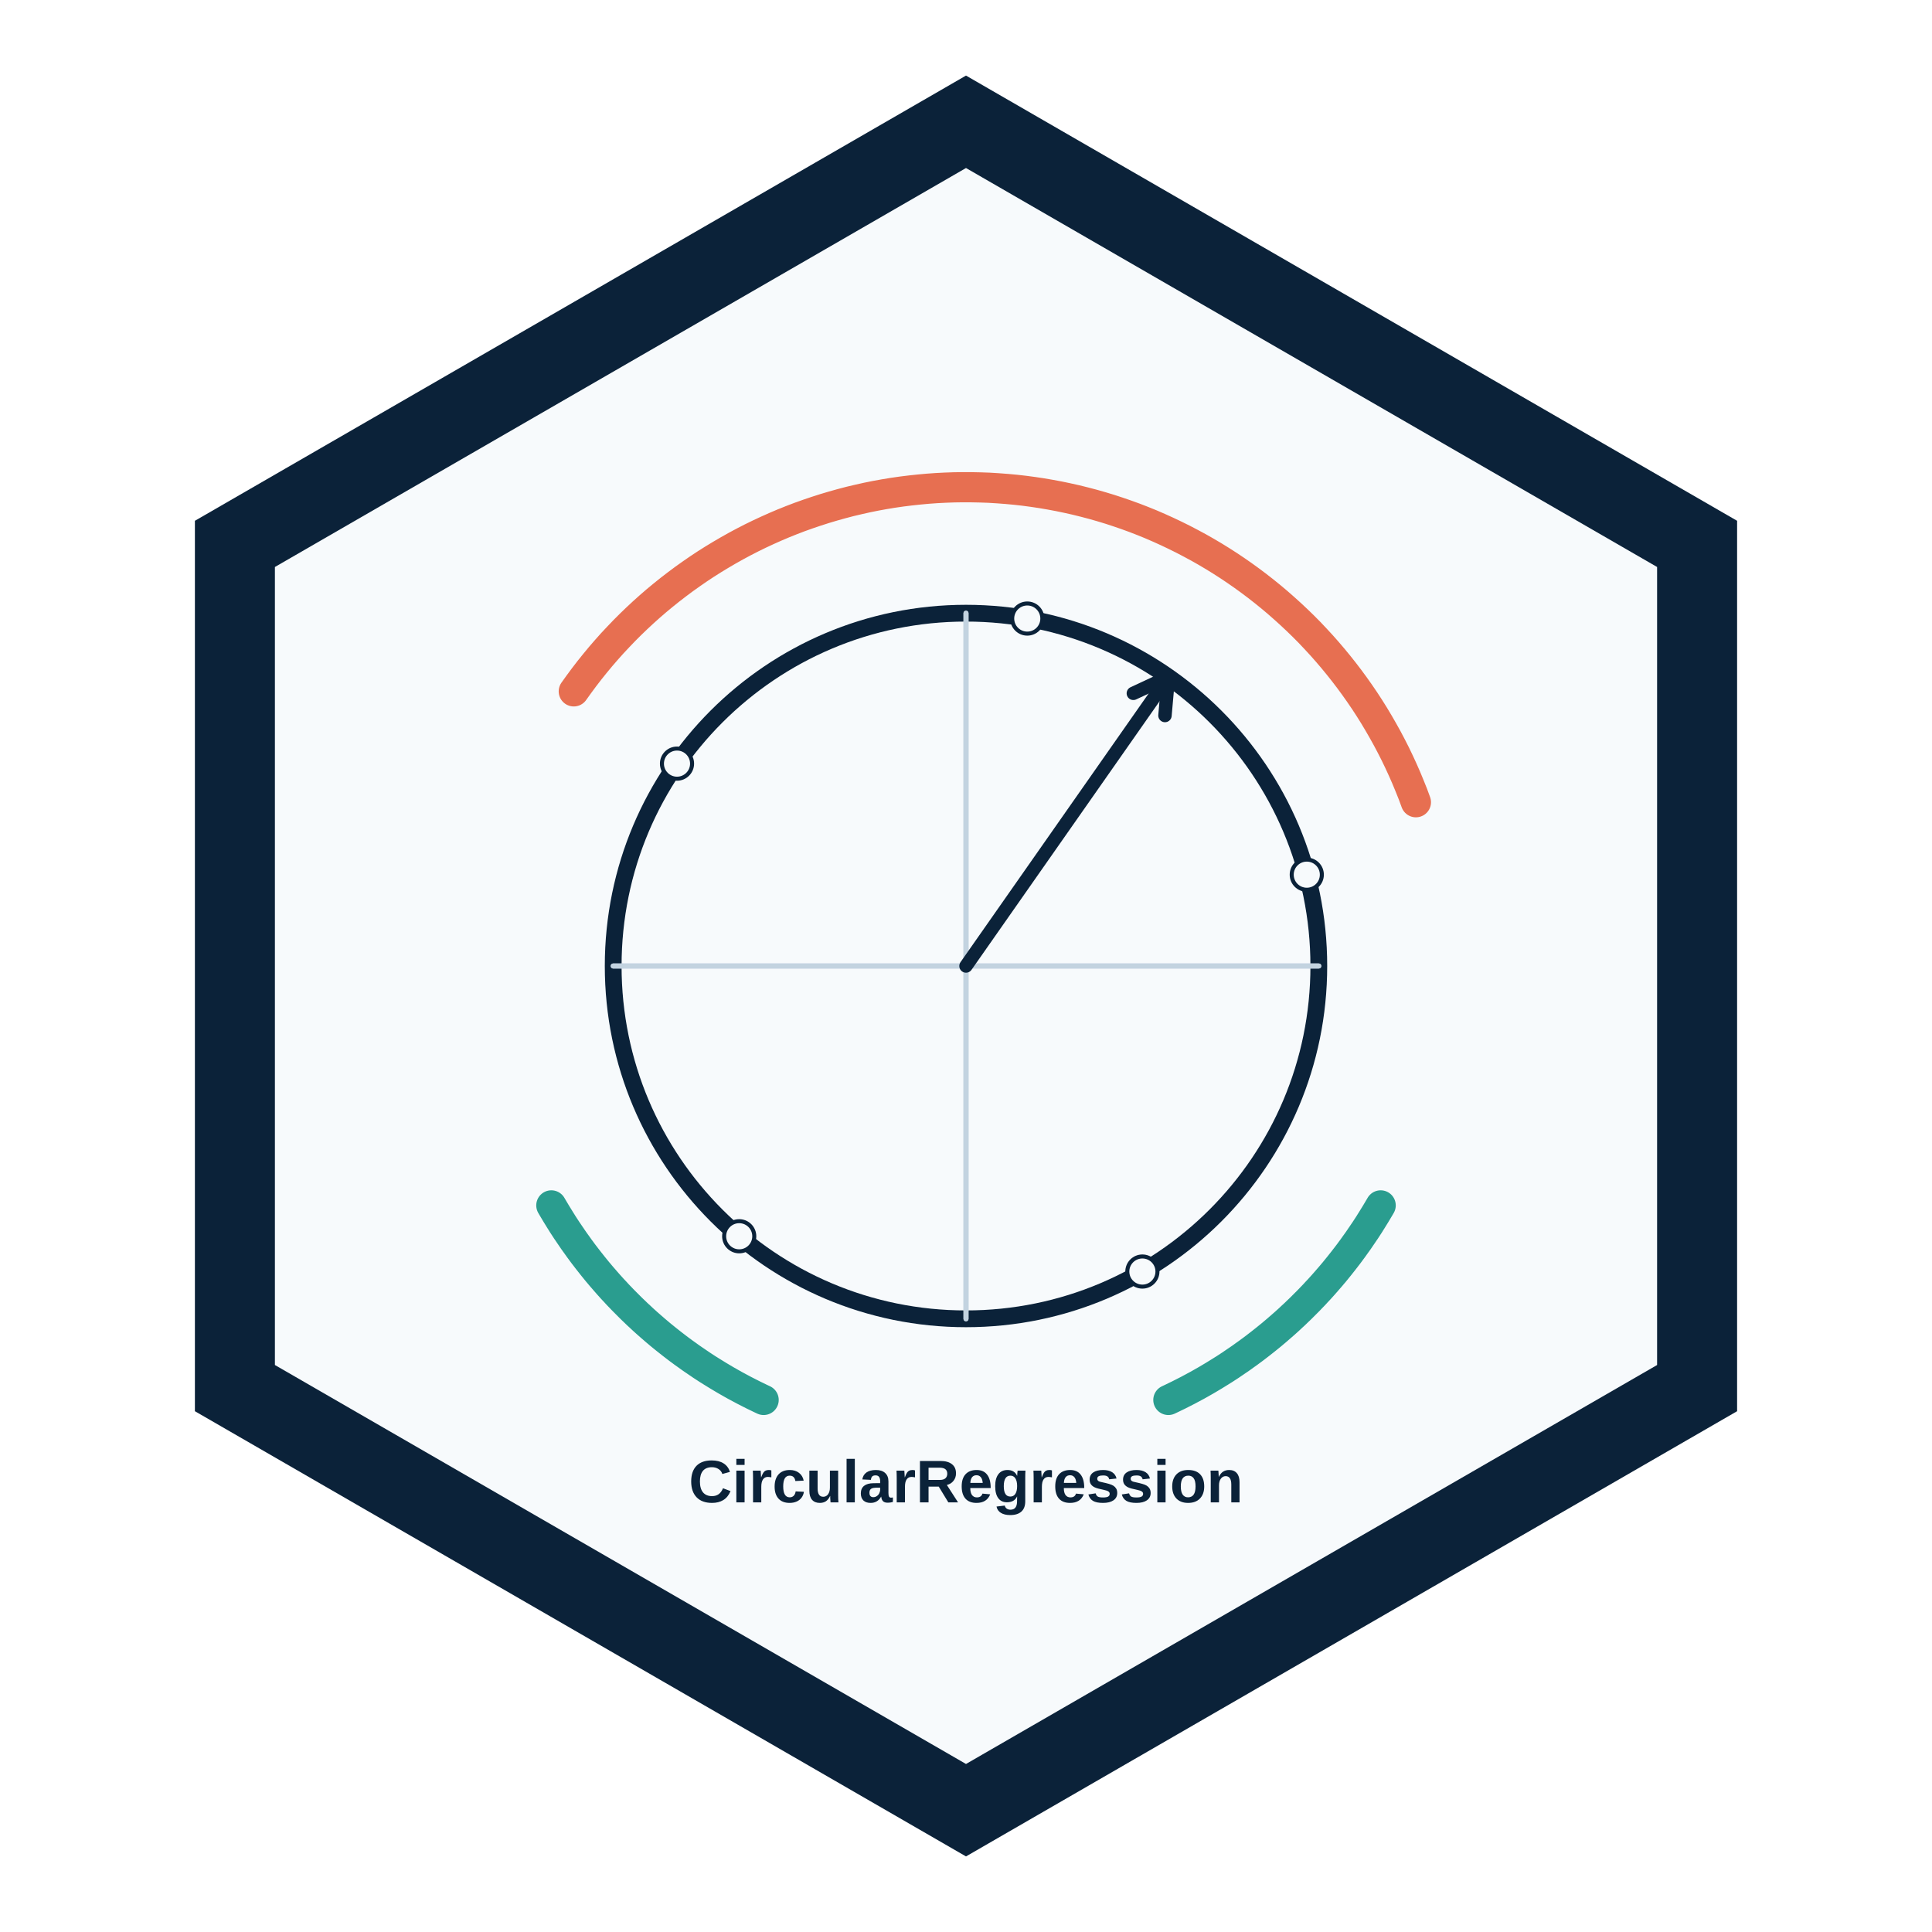
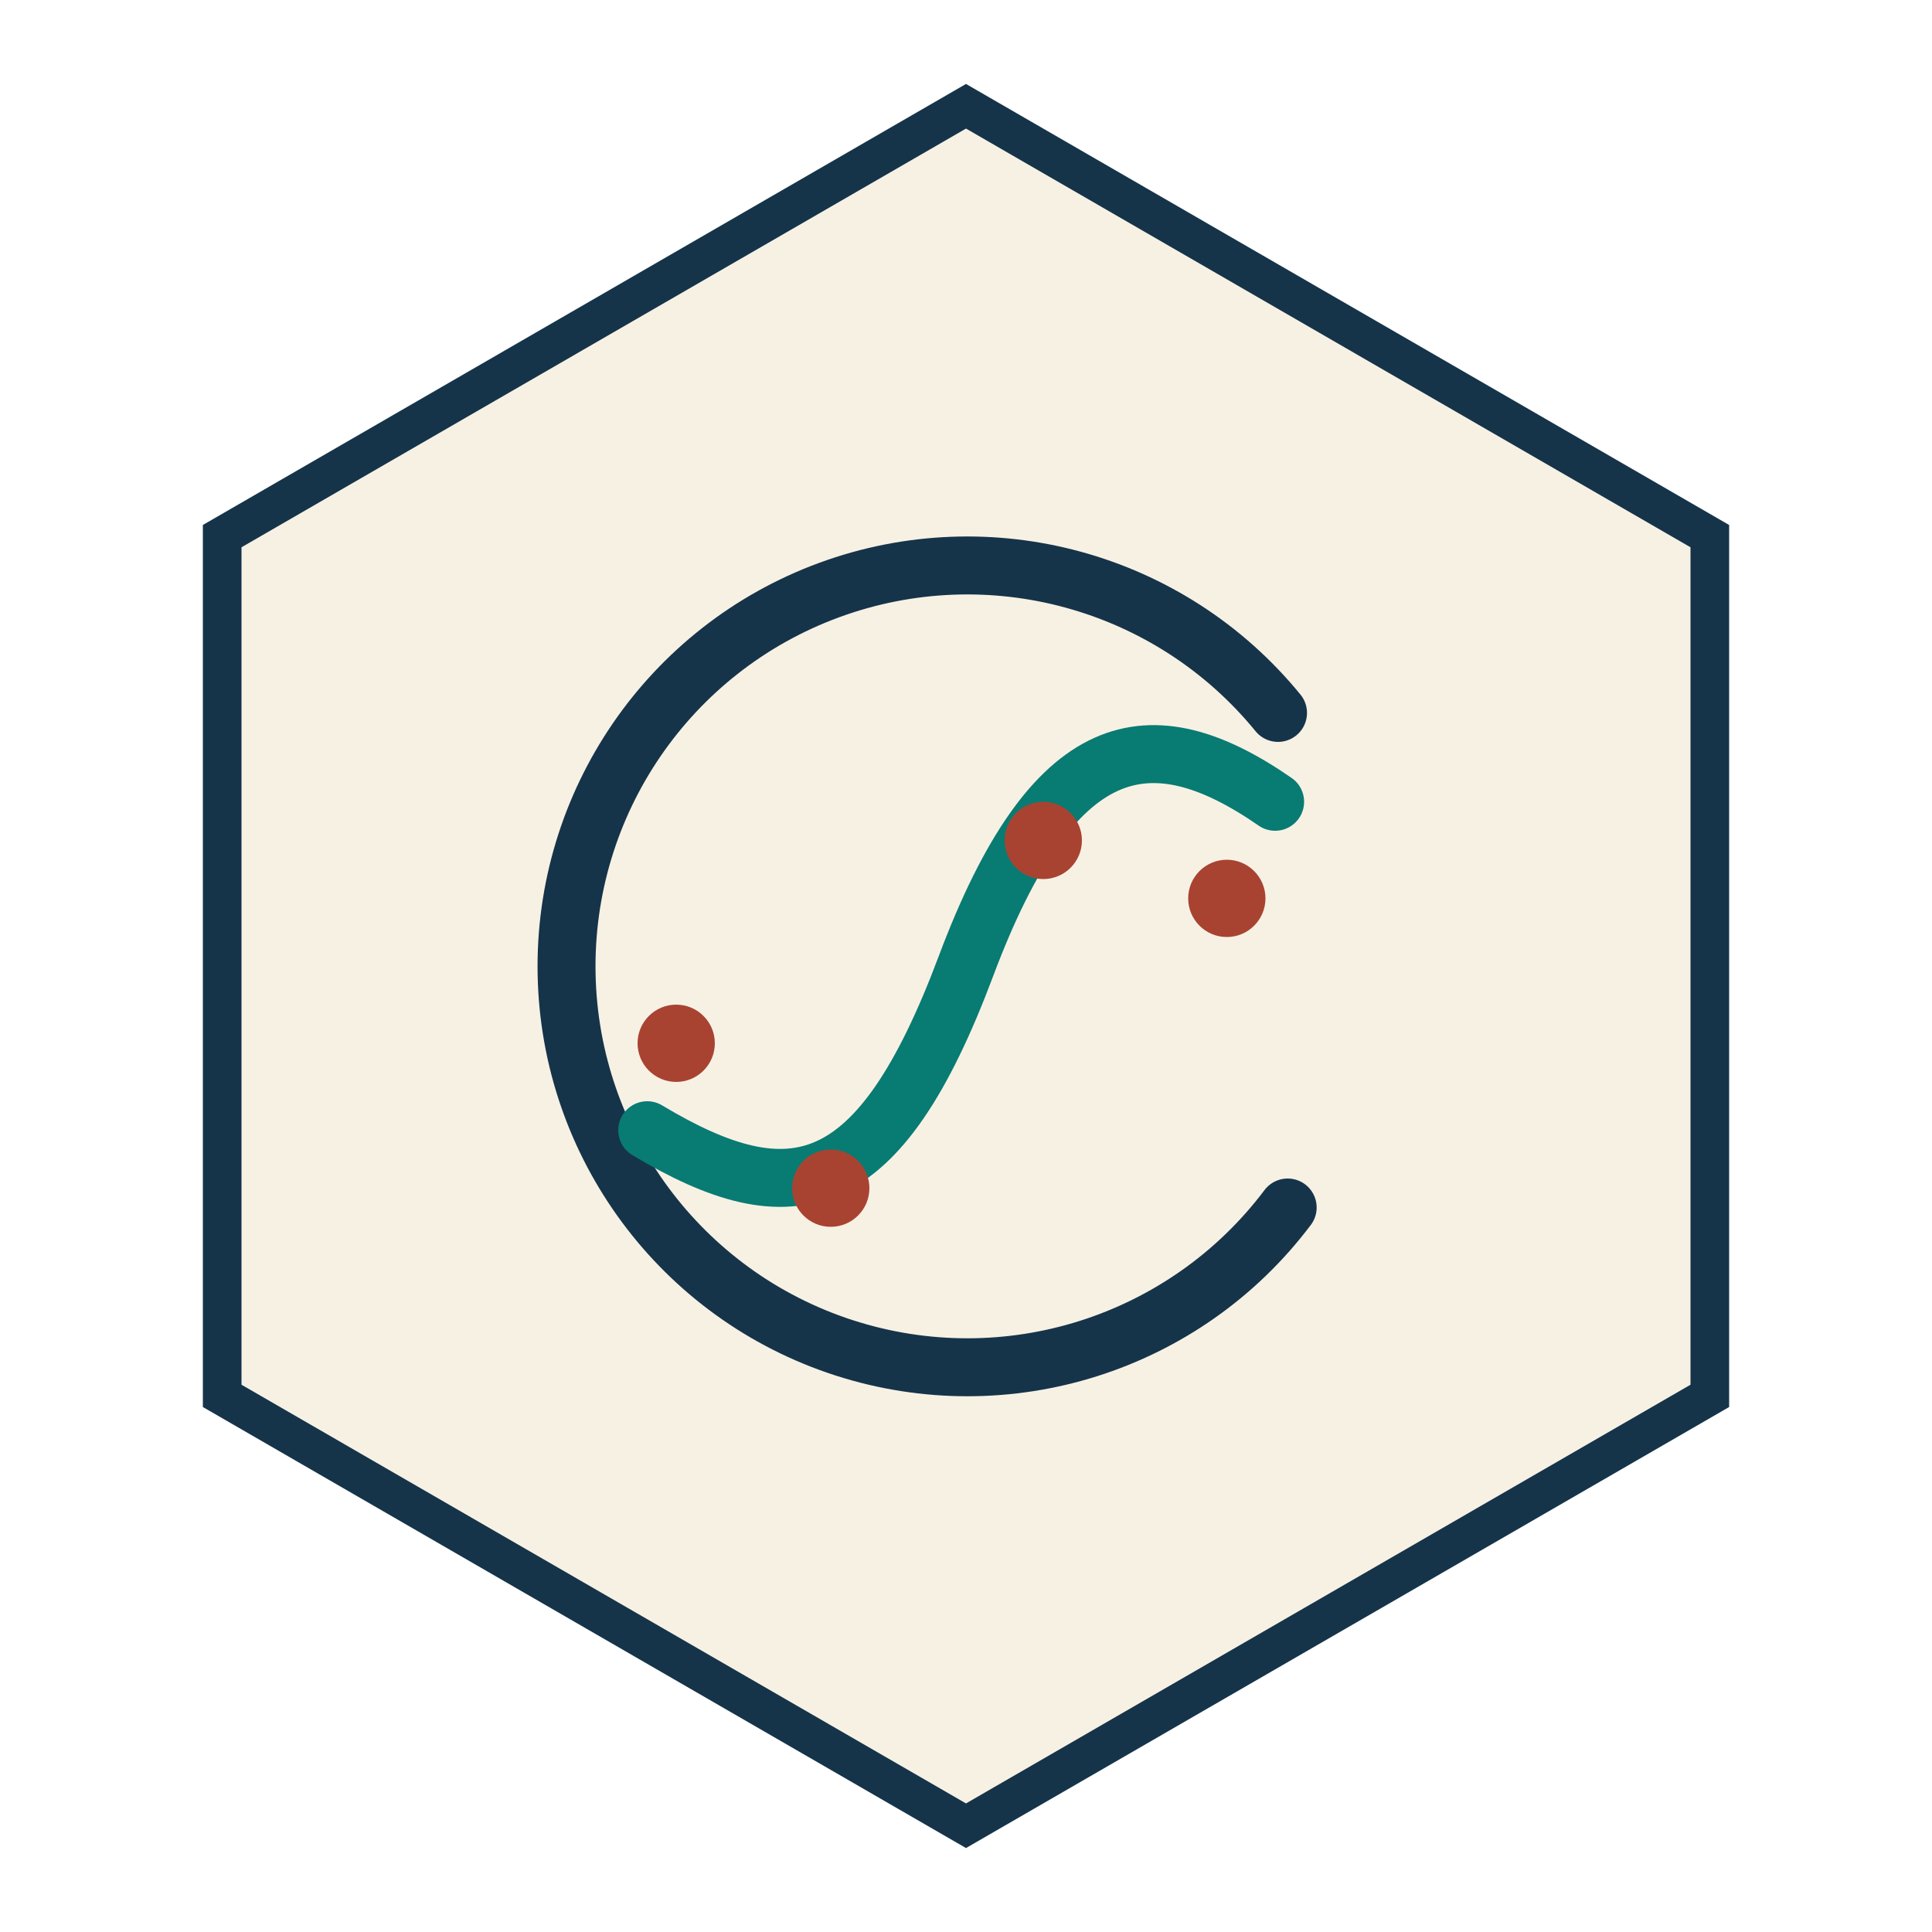
- <svg xmlns="http://www.w3.org/2000/svg" width="432.00pt" height="432.00pt" viewBox="0 0 432.00 432.00">
-   <g class="svglite">
-     <defs>
-       <style type="text/css">
-     .svglite line, .svglite polyline, .svglite polygon, .svglite path, .svglite rect, .svglite circle {
-       fill: none;
-       stroke: #000000;
-       stroke-linecap: round;
-       stroke-linejoin: round;
-       stroke-miterlimit: 10.00;
-     }
-     .svglite text {
-       white-space: pre;
-     }
-     .svglite g.glyphgroup path {
-       fill: inherit;
-       stroke: none;
-     }
-   </style>
-     </defs>
-     <rect width="100%" height="100%" style="stroke: none; fill: none;" />
-     <defs>
-       <clipPath id="cpMC4wMHw0MzIuMDB8MC4wMHw0MzIuMDA=">
-         <rect x="0.00" y="0.00" width="432.00" height="432.00" />
-       </clipPath>
-     </defs>
-     <g clip-path="url(#cpMC4wMHw0MzIuMDB8MC4wMHw0MzIuMDA=)">
-       <polygon points="388.42,116.45 216.00,16.90 43.58,116.45 43.58,315.55 216.00,415.10 388.42,315.55 388.42,116.45 " style="stroke-width: 0.75; stroke: none; fill: #0B2239;" />
-       <polygon points="370.53,126.78 216.00,37.57 61.47,126.78 61.47,305.22 216.00,394.43 370.53,305.22 370.53,126.78 " style="stroke-width: 0.75; stroke: none; fill: #F7FAFC;" />
-       <circle cx="216.00" cy="216.00" r="78.89" style="stroke-width: 3.75; stroke: #0B2239;" />
-       <line x1="294.89" y1="216.00" x2="137.11" y2="216.00" style="stroke-width: 1.12; stroke: #C3D3E0;" />
-       <line x1="216.00" y1="137.11" x2="216.00" y2="294.89" style="stroke-width: 1.12; stroke: #C3D3E0;" />
-       <line x1="137.11" y1="216.00" x2="294.89" y2="216.00" style="stroke-width: 1.12; stroke: #C3D3E0;" />
-       <line x1="216.00" y1="294.89" x2="216.00" y2="137.11" style="stroke-width: 1.12; stroke: #C3D3E0;" />
-       <polyline points="123.28,269.53 123.56,270.01 123.84,270.48 124.12,270.95 124.40,271.42 124.69,271.89 124.98,272.36 125.27,272.83 125.56,273.29 125.85,273.76 126.15,274.22 126.45,274.68 126.75,275.14 127.06,275.59 127.37,276.05 127.68,276.50 127.99,276.96 128.30,277.41 128.62,277.86 128.94,278.30 129.26,278.75 129.58,279.20 129.91,279.64 130.23,280.08 130.56,280.52 130.90,280.96 131.23,281.39 131.57,281.83 131.91,282.26 132.25,282.69 132.59,283.12 132.94,283.55 133.28,283.97 133.63,284.40 133.99,284.82 134.34,285.24 134.70,285.66 135.06,286.07 135.42,286.49 135.78,286.90 136.14,287.31 136.51,287.72 136.88,288.13 137.25,288.53 137.63,288.93 138.00,289.34 138.38,289.74 138.76,290.13 139.14,290.53 139.52,290.92 139.91,291.31 140.30,291.70 140.69,292.09 141.08,292.48 141.47,292.86 141.87,293.24 142.26,293.62 142.66,294.00 143.07,294.37 143.47,294.75 143.87,295.12 144.28,295.49 144.69,295.86 145.10,296.22 145.51,296.58 145.93,296.94 146.34,297.30 146.76,297.66 147.18,298.01 147.60,298.37 148.03,298.72 148.45,299.06 148.88,299.41 149.31,299.75 149.74,300.09 150.17,300.43 150.61,300.77 151.04,301.10 151.48,301.44 151.92,301.77 152.36,302.09 152.80,302.42 153.25,302.74 153.70,303.06 154.14,303.38 154.59,303.70 155.04,304.01 155.50,304.32 155.95,304.63 156.41,304.94 156.86,305.25 157.32,305.55 157.78,305.85 158.24,306.15 158.71,306.44 159.17,306.73 159.64,307.02 160.11,307.31 160.58,307.60 161.05,307.88 161.52,308.16 161.99,308.44 162.47,308.72 162.95,308.99 163.42,309.26 163.90,309.53 164.38,309.80 164.87,310.06 165.35,310.32 165.84,310.58 166.32,310.84 166.81,311.09 167.30,311.34 167.79,311.59 168.28,311.84 168.77,312.08 169.27,312.32 169.76,312.56 170.26,312.80 170.75,313.03 " style="stroke-width: 6.75; stroke: #2A9D8F;" />
-       <polyline points="261.25,313.03 261.74,312.80 262.24,312.56 262.73,312.32 263.23,312.08 263.72,311.84 264.21,311.59 264.70,311.34 265.19,311.09 265.68,310.84 266.16,310.58 266.65,310.32 267.13,310.06 267.62,309.80 268.10,309.53 268.58,309.26 269.05,308.99 269.53,308.72 270.01,308.44 270.48,308.16 270.95,307.88 271.42,307.60 271.89,307.31 272.36,307.02 272.83,306.73 273.29,306.44 273.76,306.15 274.22,305.85 274.68,305.55 275.14,305.25 275.59,304.94 276.05,304.63 276.50,304.32 276.96,304.01 277.41,303.70 277.86,303.38 278.30,303.06 278.75,302.74 279.20,302.42 279.64,302.09 280.08,301.77 280.52,301.44 280.96,301.10 281.39,300.77 281.83,300.43 282.26,300.09 282.69,299.75 283.12,299.41 283.55,299.06 283.97,298.72 284.40,298.37 284.82,298.01 285.24,297.66 285.66,297.30 286.07,296.94 286.49,296.58 286.90,296.22 287.31,295.86 287.72,295.49 288.13,295.12 288.53,294.75 288.93,294.37 289.34,294.00 289.74,293.62 290.13,293.24 290.53,292.86 290.92,292.48 291.31,292.09 291.70,291.70 292.09,291.31 292.48,290.92 292.86,290.53 293.24,290.13 293.62,289.74 294.00,289.34 294.37,288.93 294.75,288.53 295.12,288.13 295.49,287.72 295.86,287.31 296.22,286.90 296.58,286.49 296.94,286.07 297.30,285.66 297.66,285.24 298.01,284.82 298.37,284.40 298.72,283.97 299.06,283.55 299.41,283.12 299.75,282.69 300.09,282.26 300.43,281.83 300.77,281.39 301.10,280.96 301.44,280.52 301.77,280.08 302.09,279.64 302.42,279.20 302.74,278.75 303.06,278.30 303.38,277.86 303.70,277.41 304.01,276.96 304.32,276.50 304.63,276.05 304.94,275.59 305.25,275.14 305.55,274.68 305.85,274.22 306.15,273.76 306.44,273.29 306.73,272.83 307.02,272.36 307.31,271.89 307.60,271.42 307.88,270.95 308.16,270.48 308.44,270.01 308.72,269.53 " style="stroke-width: 6.75; stroke: #2A9D8F;" />
-       <polyline points="316.60,179.38 315.92,177.54 315.19,175.72 314.44,173.91 313.65,172.11 312.83,170.33 311.98,168.56 311.09,166.81 310.17,165.07 309.22,163.36 308.24,161.66 307.23,159.97 306.19,158.31 305.12,156.67 304.01,155.04 302.88,153.44 301.72,151.86 300.53,150.30 299.31,148.76 298.06,147.24 296.79,145.75 295.49,144.28 294.16,142.84 292.81,141.41 291.43,140.02 290.02,138.65 288.59,137.31 287.13,135.99 285.66,134.70 284.15,133.43 282.63,132.20 281.08,130.99 279.51,129.81 277.92,128.66 276.31,127.54 274.68,126.45 273.03,125.39 271.36,124.36 269.67,123.36 267.96,122.39 266.23,121.46 264.49,120.55 262.73,119.68 260.96,118.84 259.17,118.03 257.37,117.25 255.55,116.51 253.72,115.80 251.88,115.13 250.02,114.49 248.16,113.88 246.28,113.31 244.39,112.77 242.49,112.27 240.59,111.80 238.67,111.37 236.75,110.97 234.82,110.61 232.89,110.28 230.95,109.99 229.00,109.73 227.05,109.51 225.10,109.33 223.14,109.18 221.18,109.06 219.22,108.99 217.26,108.95 215.29,108.94 213.33,108.97 211.37,109.04 209.41,109.14 207.45,109.28 205.50,109.46 203.54,109.67 201.60,109.91 199.66,110.19 197.72,110.51 195.79,110.86 193.86,111.25 191.95,111.68 190.04,112.13 188.14,112.63 186.25,113.16 184.37,113.72 182.50,114.32 180.64,114.95 178.79,115.61 176.96,116.31 175.14,117.04 173.33,117.81 171.54,118.61 169.76,119.44 168.00,120.30 166.25,121.20 164.52,122.13 162.81,123.09 161.12,124.08 159.44,125.10 157.78,126.15 156.15,127.23 154.53,128.35 152.93,129.49 151.36,130.66 149.80,131.86 148.27,133.09 146.76,134.34 145.28,135.62 143.82,136.93 142.38,138.27 140.97,139.63 139.58,141.02 138.22,142.44 136.88,143.87 135.57,145.34 134.29,146.82 133.04,148.33 131.81,149.86 130.61,151.42 129.44,153.00 128.30,154.59 " style="stroke-width: 6.75; stroke: #E76F51;" />
-       <line x1="216.00" y1="216.00" x2="261.25" y2="151.38" style="stroke-width: 3.00; stroke: #0B2239;" />
-       <polyline points="260.49,159.99 261.25,151.38 253.42,155.03 " style="stroke-width: 3.00; stroke: #0B2239;" />
-       <circle cx="292.20" cy="195.58" r="3.37" style="stroke-width: 0.90; stroke: #0B2239; fill: #F7FAFC;" />
-       <circle cx="229.70" cy="138.31" r="3.37" style="stroke-width: 0.90; stroke: #0B2239; fill: #F7FAFC;" />
-       <circle cx="151.38" cy="170.75" r="3.37" style="stroke-width: 0.90; stroke: #0B2239; fill: #F7FAFC;" />
-       <circle cx="165.29" cy="276.43" r="3.37" style="stroke-width: 0.90; stroke: #0B2239; fill: #F7FAFC;" />
-       <circle cx="255.44" cy="284.32" r="3.37" style="stroke-width: 0.90; stroke: #0B2239; fill: #F7FAFC;" />
-       <text x="216.00" y="335.93" text-anchor="middle" style="font-size: 13.44px; font-weight: bold;fill: #0B2239; font-family: &quot;Arial&quot;;" textLength="123.94px" lengthAdjust="spacingAndGlyphs">CircularRegression</text>
-     </g>
-   </g>
+ <svg xmlns="http://www.w3.org/2000/svg" viewBox="-20 -8 200 200" role="img">
+   <path d="M80 3 157 47.5v89L80 181 3 136.5v-89Z" fill="#f7f1e4" stroke="#15344a" stroke-width="4" />
+   <path d="M112.3 65.8a41.5 41.5 0 1 0 1 51.2" fill="none" stroke="#15344a" stroke-width="6" stroke-linecap="round" />
+   <path d="M47 109c15 9 24 7 33-17s19-26 32-17" fill="none" stroke="#087b73" stroke-width="6" stroke-linecap="round" />
+   <circle cx="50" cy="100" r="4" fill="#a84332" />
+   <circle cx="66" cy="115" r="4" fill="#a84332" />
+   <circle cx="88" cy="79" r="4" fill="#a84332" />
+   <circle cx="107" cy="85" r="4" fill="#a84332" />
</svg>
